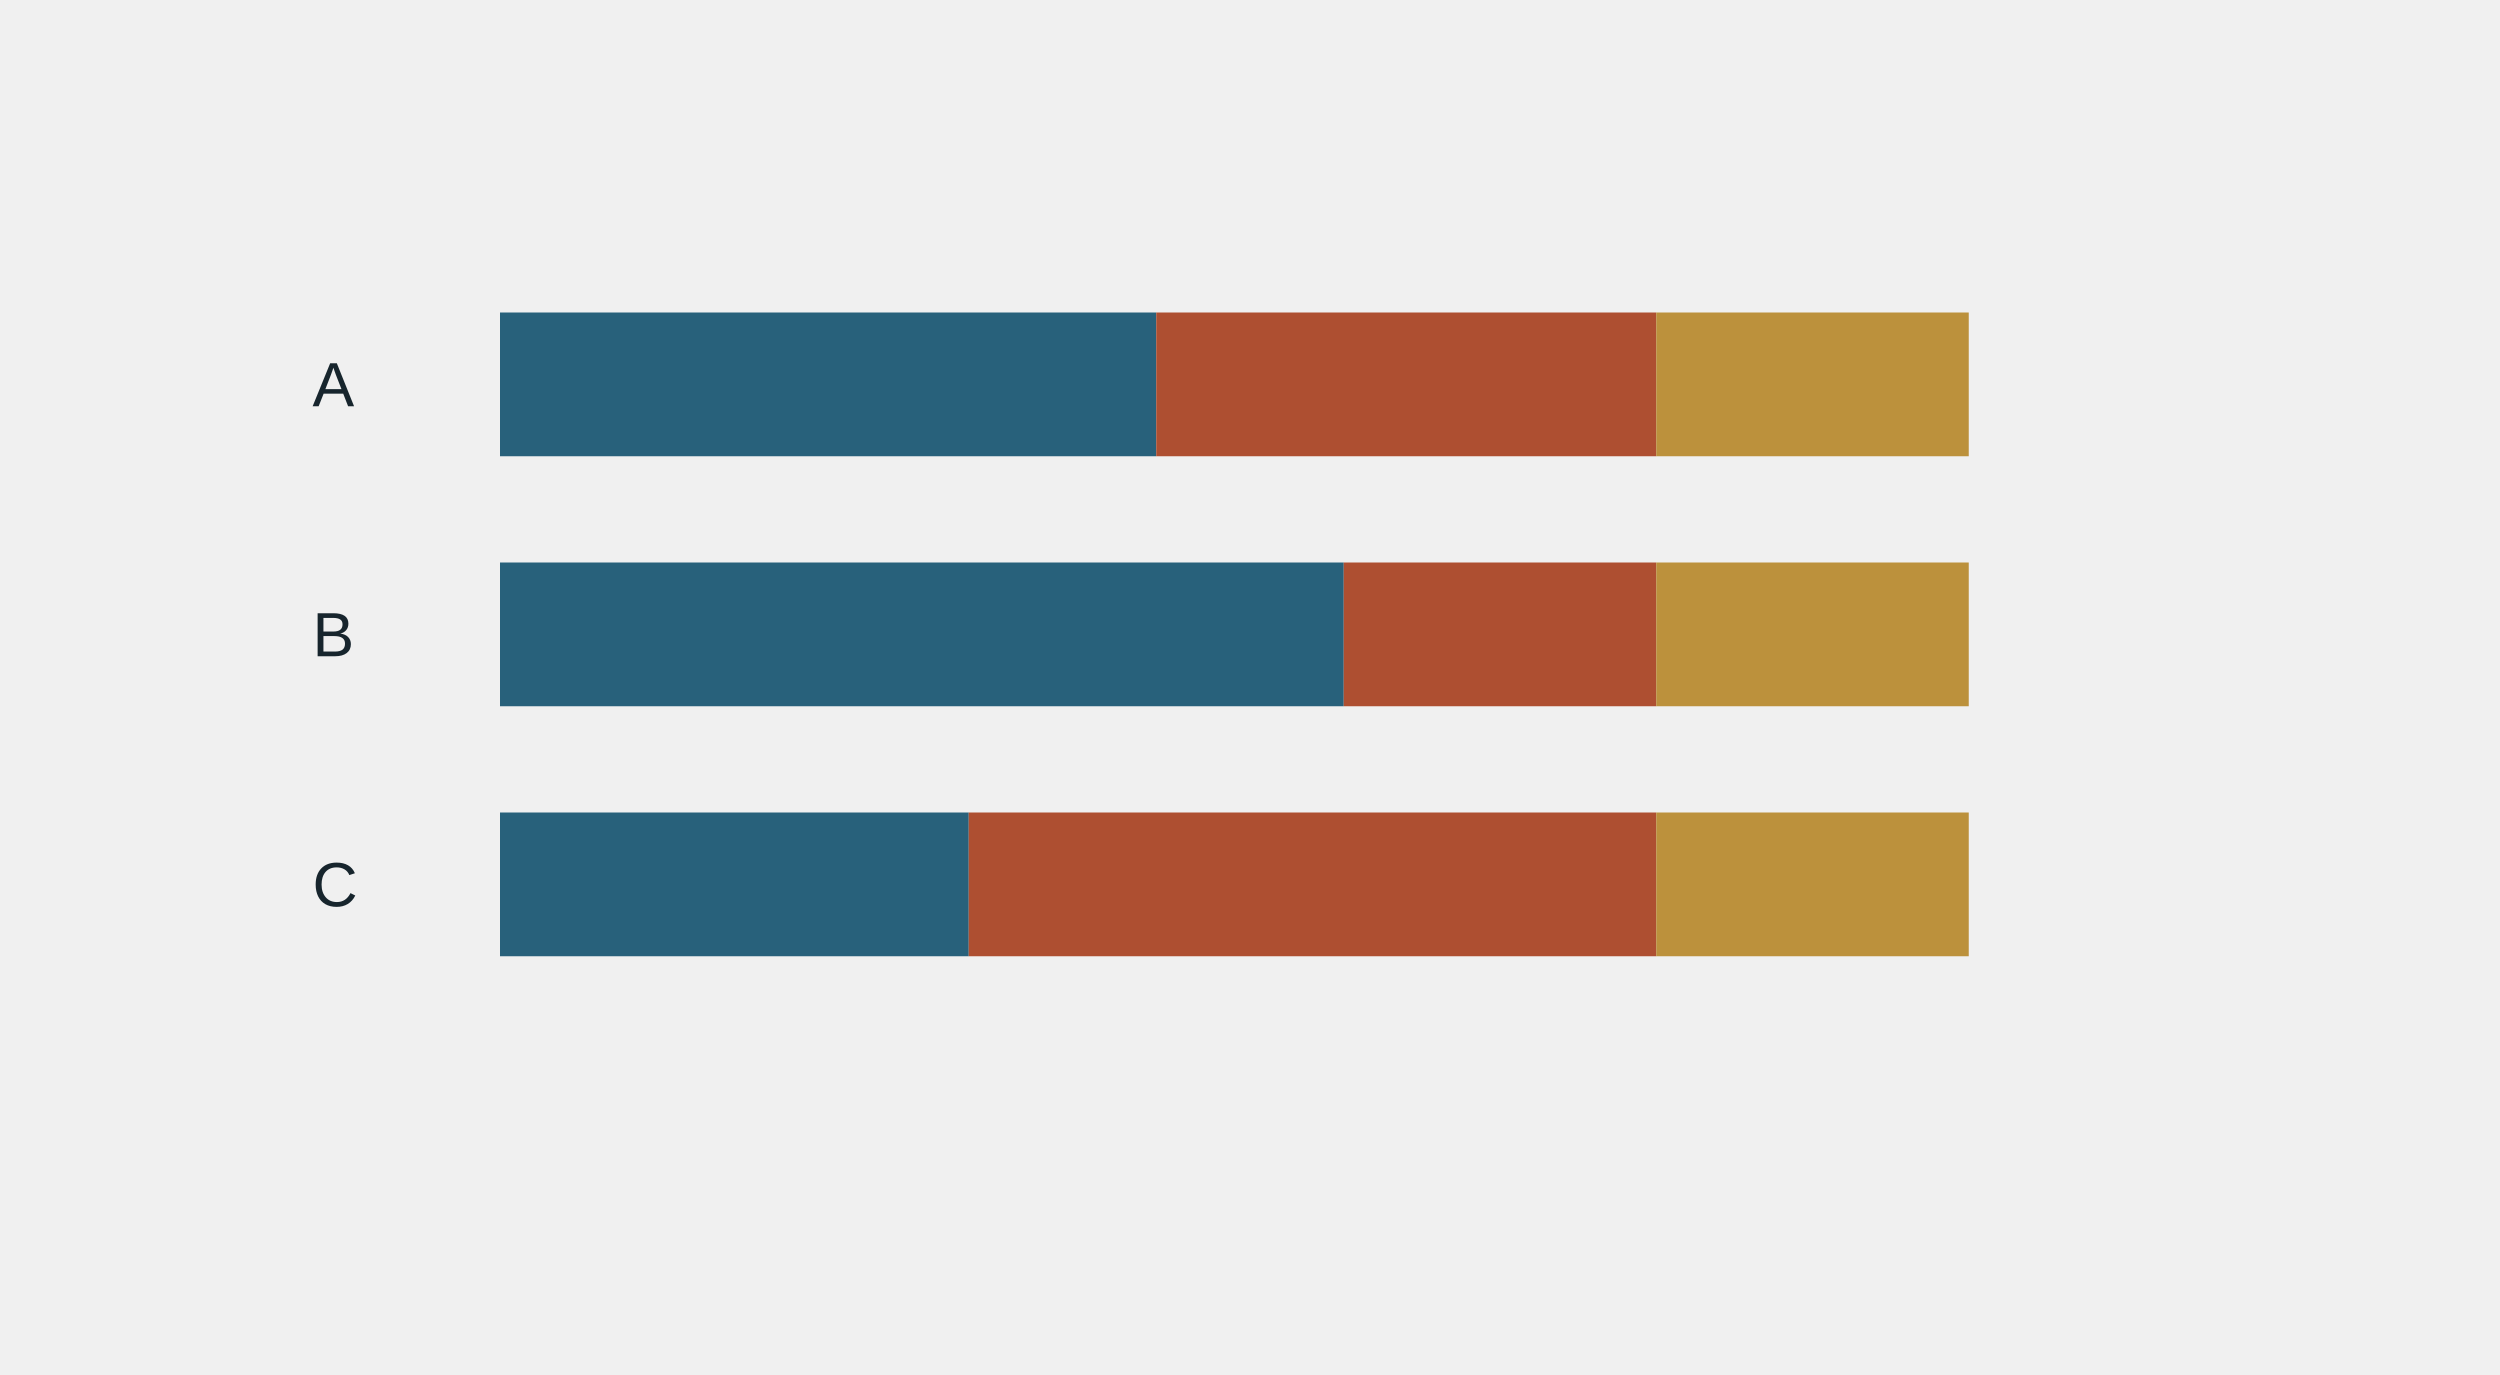
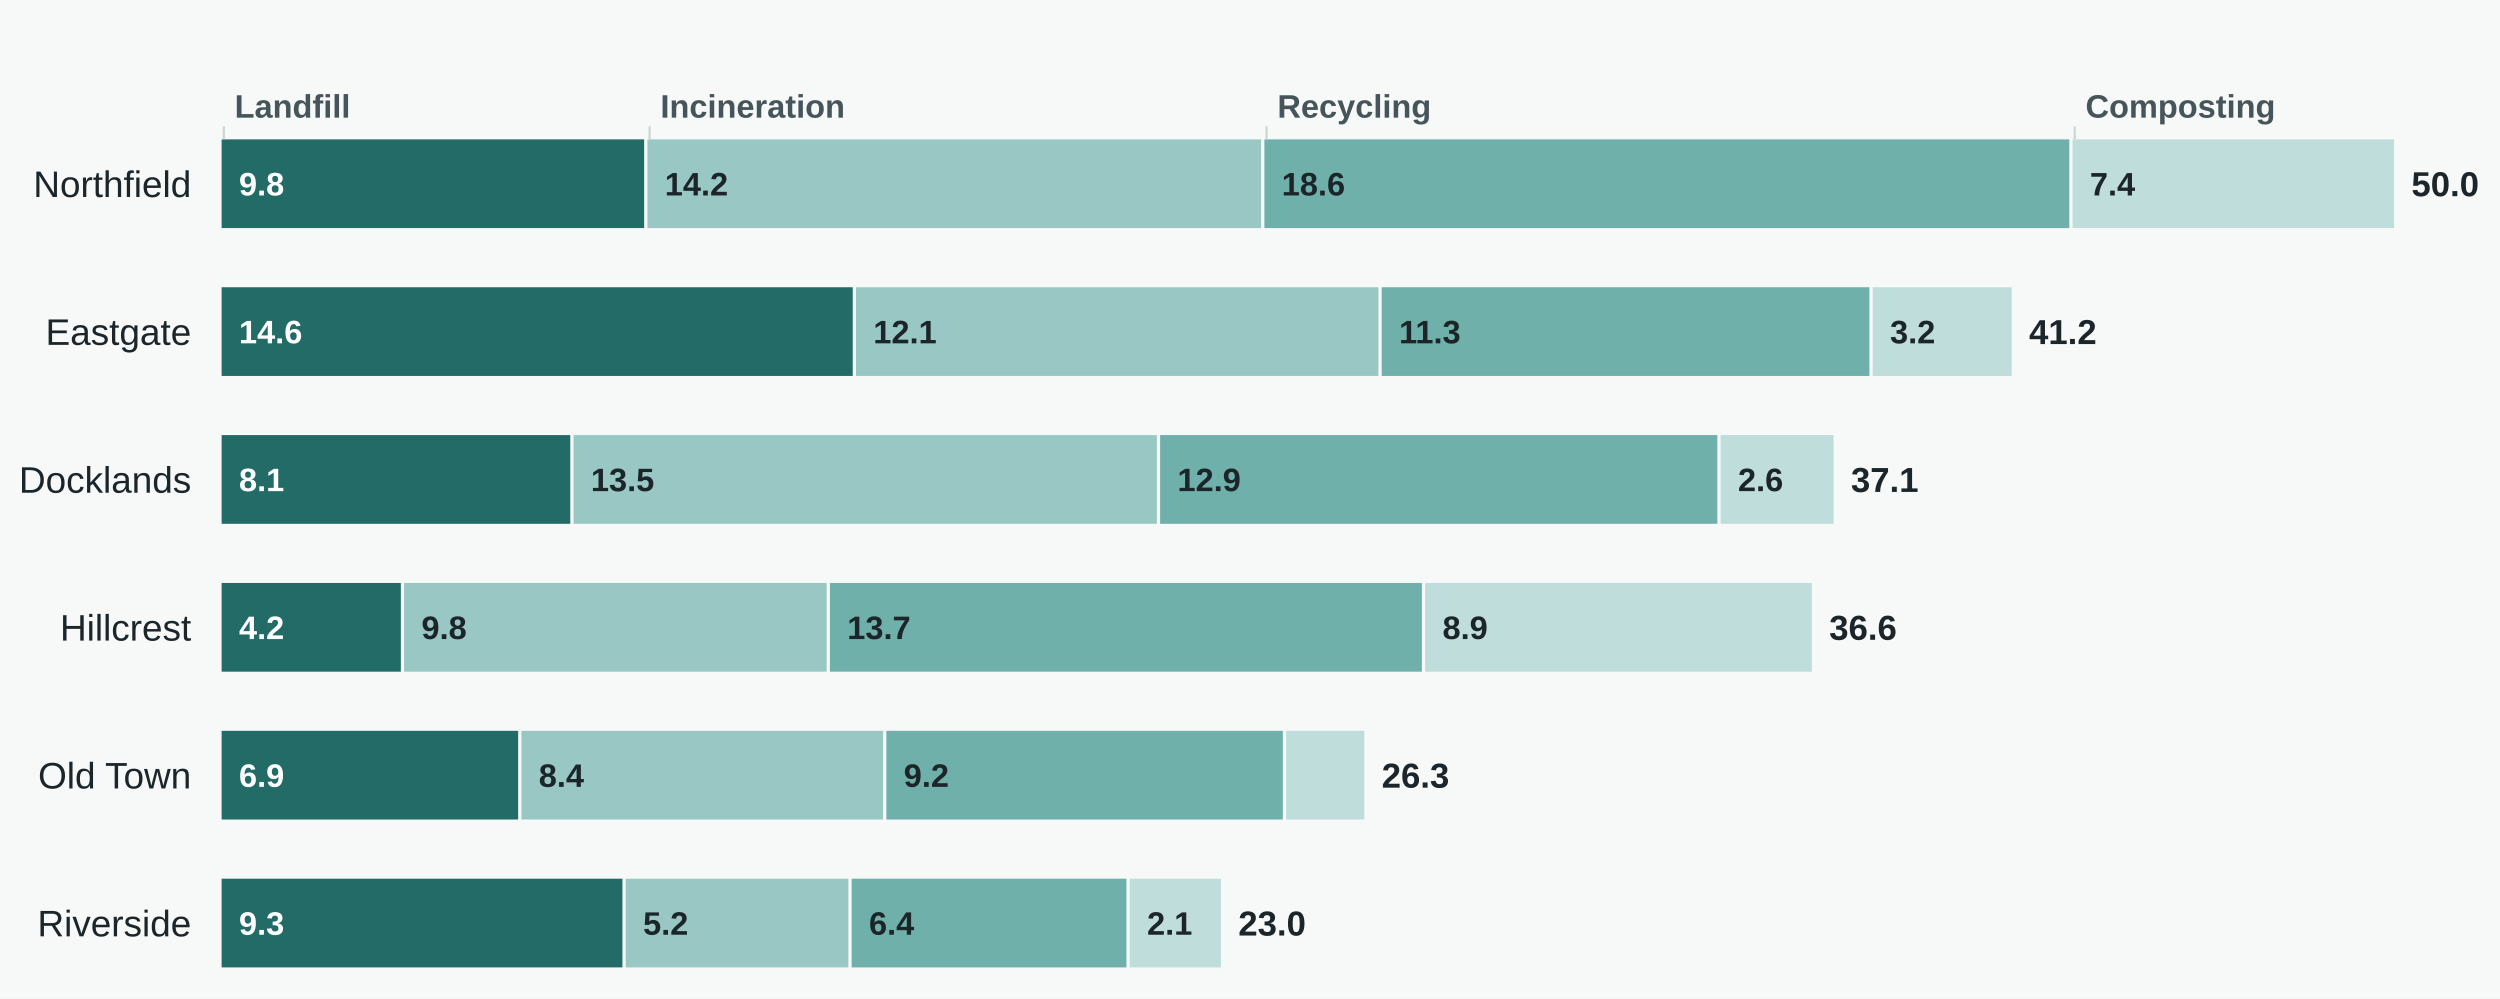
- <svg xmlns="http://www.w3.org/2000/svg" aria-labelledby="g-stacked-bars-stacked-bars-title g-stacked-bars-stacked-bars-desc" role="img" viewBox="0 0 800 440">
-   <g data-part="drawing">
-     <text fill="#17252d" font-family="Arial, sans-serif" font-size="20" text-anchor="start" x="100" y="130">A</text>
-     <rect fill="#28617b" height="46" rx="0" stroke="none" stroke-width="2" width="210" x="160" y="100" />
-     <rect fill="#ae4f31" height="46" rx="0" stroke="none" stroke-width="2" width="160" x="370" y="100" />
-     <rect fill="#bc913c" height="46" rx="0" stroke="none" stroke-width="2" width="100" x="530" y="100" />
-     <text fill="#17252d" font-family="Arial, sans-serif" font-size="20" text-anchor="start" x="100" y="210">B</text>
-     <rect fill="#28617b" height="46" rx="0" stroke="none" stroke-width="2" width="270" x="160" y="180" />
-     <rect fill="#ae4f31" height="46" rx="0" stroke="none" stroke-width="2" width="100" x="430" y="180" />
-     <rect fill="#bc913c" height="46" rx="0" stroke="none" stroke-width="2" width="100" x="530" y="180" />
-     <text fill="#17252d" font-family="Arial, sans-serif" font-size="20" text-anchor="start" x="100" y="290">C</text>
-     <rect fill="#28617b" height="46" rx="0" stroke="none" stroke-width="2" width="150" x="160" y="260" />
-     <rect fill="#ae4f31" height="46" rx="0" stroke="none" stroke-width="2" width="220" x="310" y="260" />
-     <rect fill="#bc913c" height="46" rx="0" stroke="none" stroke-width="2" width="100" x="530" y="260" />
-   </g>
+ <svg xmlns="http://www.w3.org/2000/svg" viewBox="0 0 1152 460" width="1152" height="460" role="img" aria-labelledby="stacked-bars-fig-title stacked-bars-fig-desc" id="stacked-bars-fig" class="ss-fig" font-family="&quot;Segoe UI&quot;,&quot;Helvetica Neue&quot;,&quot;Liberation Sans&quot;,Arial,sans-serif,&quot;BIZ UDPGothic&quot;,&quot;Hiragino Sans&quot;,&quot;Noto Sans JP&quot;,&quot;Yu Gothic&quot;,&quot;Meiryo&quot;,&quot;IPAPGothic&quot;,sans-serif" style="overflow:visible;">
+   <rect x="0" y="0" width="1152" height="460" fill="#f7f9f9" />
+   <rect x="102.12" y="64.22" width="194.71" height="40.88" fill="#226b66" class="ss-seg" />
+   <text x="110.12" y="90.06" font-size="15" fill="#ffffff" font-weight="600" font-variant-numeric="tabular-nums">9.8</text>
+   <rect x="298.33" y="64.22" width="282.8" height="40.88" fill="#99c8c4" class="ss-seg" />
+   <text x="306.33" y="90.06" font-size="15" fill="#1c262a" font-weight="600" font-variant-numeric="tabular-nums">14.2</text>
+   <rect x="582.63" y="64.22" width="370.9" height="40.88" fill="#6fb0ab" class="ss-seg" />
+   <text x="590.63" y="90.06" font-size="15" fill="#1c262a" font-weight="600" font-variant-numeric="tabular-nums">18.6</text>
+   <rect x="955.02" y="64.22" width="148.16" height="40.88" fill="#bfdddb" class="ss-seg" />
+   <text x="963.02" y="90.06" font-size="15" fill="#1c262a" font-weight="600" font-variant-numeric="tabular-nums">7.4</text>
+   <text x="88.12" y="90.78" font-size="17" text-anchor="end" fill="#1c262a">Northfield</text>
+   <text x="1111.18" y="90.42" font-size="16" fill="#1c262a" font-weight="700" font-variant-numeric="tabular-nums">50.0</text>
+   <rect x="102.12" y="132.36" width="290.81" height="40.88" fill="#226b66" class="ss-seg" />
+   <text x="110.12" y="158.2" font-size="15" fill="#ffffff" font-weight="600" font-variant-numeric="tabular-nums">14.6</text>
+   <rect x="394.43" y="132.36" width="240.76" height="40.88" fill="#99c8c4" class="ss-seg" />
+   <text x="402.43" y="158.2" font-size="15" fill="#1c262a" font-weight="600" font-variant-numeric="tabular-nums">12.1</text>
+   <rect x="636.69" y="132.36" width="224.74" height="40.88" fill="#6fb0ab" class="ss-seg" />
+   <text x="644.69" y="158.2" font-size="15" fill="#1c262a" font-weight="600" font-variant-numeric="tabular-nums">11.3</text>
+   <rect x="862.93" y="132.36" width="64.07" height="40.88" fill="#bfdddb" class="ss-seg" />
+   <text x="870.93" y="158.2" font-size="15" fill="#1c262a" font-weight="600" font-variant-numeric="tabular-nums">3.2</text>
+   <text x="88.12" y="158.92" font-size="17" text-anchor="end" fill="#1c262a">Eastgate</text>
+   <text x="934.99" y="158.56" font-size="16" fill="#1c262a" font-weight="700" font-variant-numeric="tabular-nums">41.2</text>
+   <rect x="102.12" y="200.49" width="160.67" height="40.88" fill="#226b66" class="ss-seg" />
+   <text x="110.12" y="226.33" font-size="15" fill="#ffffff" font-weight="600" font-variant-numeric="tabular-nums">8.1</text>
+   <rect x="264.29" y="200.49" width="268.79" height="40.88" fill="#99c8c4" class="ss-seg" />
+   <text x="272.29" y="226.33" font-size="15" fill="#1c262a" font-weight="600" font-variant-numeric="tabular-nums">13.5</text>
+   <rect x="534.58" y="200.49" width="256.77" height="40.88" fill="#6fb0ab" class="ss-seg" />
+   <text x="542.58" y="226.33" font-size="15" fill="#1c262a" font-weight="600" font-variant-numeric="tabular-nums">12.9</text>
+   <rect x="792.85" y="200.49" width="52.06" height="40.88" fill="#bfdddb" class="ss-seg" />
+   <text x="800.85" y="226.33" font-size="15" fill="#1c262a" font-weight="600" font-variant-numeric="tabular-nums">2.6</text>
+   <text x="88.12" y="227.05" font-size="17" text-anchor="end" fill="#1c262a">Docklands</text>
+   <text x="852.91" y="226.69" font-size="16" fill="#1c262a" font-weight="700" font-variant-numeric="tabular-nums">37.1</text>
+   <rect x="102.12" y="268.63" width="82.59" height="40.88" fill="#226b66" class="ss-seg" />
+   <text x="110.12" y="294.47" font-size="15" fill="#ffffff" font-weight="600" font-variant-numeric="tabular-nums">4.2</text>
+   <rect x="186.21" y="268.63" width="194.71" height="40.88" fill="#99c8c4" class="ss-seg" />
+   <text x="194.21" y="294.47" font-size="15" fill="#1c262a" font-weight="600" font-variant-numeric="tabular-nums">9.8</text>
+   <rect x="382.42" y="268.63" width="272.79" height="40.88" fill="#6fb0ab" class="ss-seg" />
+   <text x="390.42" y="294.47" font-size="15" fill="#1c262a" font-weight="600" font-variant-numeric="tabular-nums">13.7</text>
+   <rect x="656.71" y="268.63" width="178.19" height="40.88" fill="#bfdddb" class="ss-seg" />
+   <text x="664.71" y="294.47" font-size="15" fill="#1c262a" font-weight="600" font-variant-numeric="tabular-nums">8.9</text>
+   <text x="88.12" y="295.19" font-size="17" text-anchor="end" fill="#1c262a">Hillcrest</text>
+   <text x="842.9" y="294.83" font-size="16" fill="#1c262a" font-weight="700" font-variant-numeric="tabular-nums">36.6</text>
+   <rect x="102.12" y="336.76" width="136.65" height="40.88" fill="#226b66" class="ss-seg" />
+   <text x="110.12" y="362.6" font-size="15" fill="#ffffff" font-weight="600" font-variant-numeric="tabular-nums">6.9</text>
+   <rect x="240.26" y="336.76" width="166.68" height="40.88" fill="#99c8c4" class="ss-seg" />
+   <text x="248.26" y="362.6" font-size="15" fill="#1c262a" font-weight="600" font-variant-numeric="tabular-nums">8.4</text>
+   <rect x="408.44" y="336.76" width="182.7" height="40.88" fill="#6fb0ab" class="ss-seg" />
+   <text x="416.44" y="362.6" font-size="15" fill="#1c262a" font-weight="600" font-variant-numeric="tabular-nums">9.2</text>
+   <rect x="592.64" y="336.76" width="36.04" height="40.88" fill="#bfdddb" class="ss-seg" />
+   <text x="88.12" y="363.32" font-size="17" text-anchor="end" fill="#1c262a">Old Town</text>
+   <text x="636.68" y="362.96" font-size="16" fill="#1c262a" font-weight="700" font-variant-numeric="tabular-nums">26.3</text>
+   <rect x="102.12" y="404.9" width="184.7" height="40.88" fill="#226b66" class="ss-seg" />
+   <text x="110.12" y="430.74" font-size="15" fill="#ffffff" font-weight="600" font-variant-numeric="tabular-nums">9.3</text>
+   <rect x="288.32" y="404.9" width="102.61" height="40.88" fill="#99c8c4" class="ss-seg" />
+   <text x="296.32" y="430.74" font-size="15" fill="#1c262a" font-weight="600" font-variant-numeric="tabular-nums">5.2</text>
+   <rect x="392.43" y="404.9" width="126.64" height="40.88" fill="#6fb0ab" class="ss-seg" />
+   <text x="400.43" y="430.74" font-size="15" fill="#1c262a" font-weight="600" font-variant-numeric="tabular-nums">6.4</text>
+   <rect x="520.56" y="404.9" width="42.04" height="40.88" fill="#bfdddb" class="ss-seg" />
+   <text x="528.56" y="430.74" font-size="15" fill="#1c262a" font-weight="600" font-variant-numeric="tabular-nums">2.1</text>
+   <text x="88.12" y="431.46" font-size="17" text-anchor="end" fill="#1c262a">Riverside</text>
+   <text x="570.61" y="431.1" font-size="16" fill="#1c262a" font-weight="700" font-variant-numeric="tabular-nums">23.0</text>
+   <line x1="103.12" x2="103.12" y1="58.22" y2="64.22" stroke="#c9d5d6" />
+   <text x="108.12" y="54.22" font-size="15" fill="#465559" font-weight="600">Landfill</text>
+   <line x1="299.33" x2="299.33" y1="58.22" y2="64.22" stroke="#c9d5d6" />
+   <text x="304.33" y="54.22" font-size="15" fill="#465559" font-weight="600">Incineration</text>
+   <line x1="583.63" x2="583.63" y1="58.22" y2="64.22" stroke="#c9d5d6" />
+   <text x="588.63" y="54.22" font-size="15" fill="#465559" font-weight="600">Recycling</text>
+   <line x1="956.02" x2="956.02" y1="58.22" y2="64.22" stroke="#c9d5d6" />
+   <text x="961.02" y="54.22" font-size="15" fill="#465559" font-weight="600">Composting</text>
</svg>
